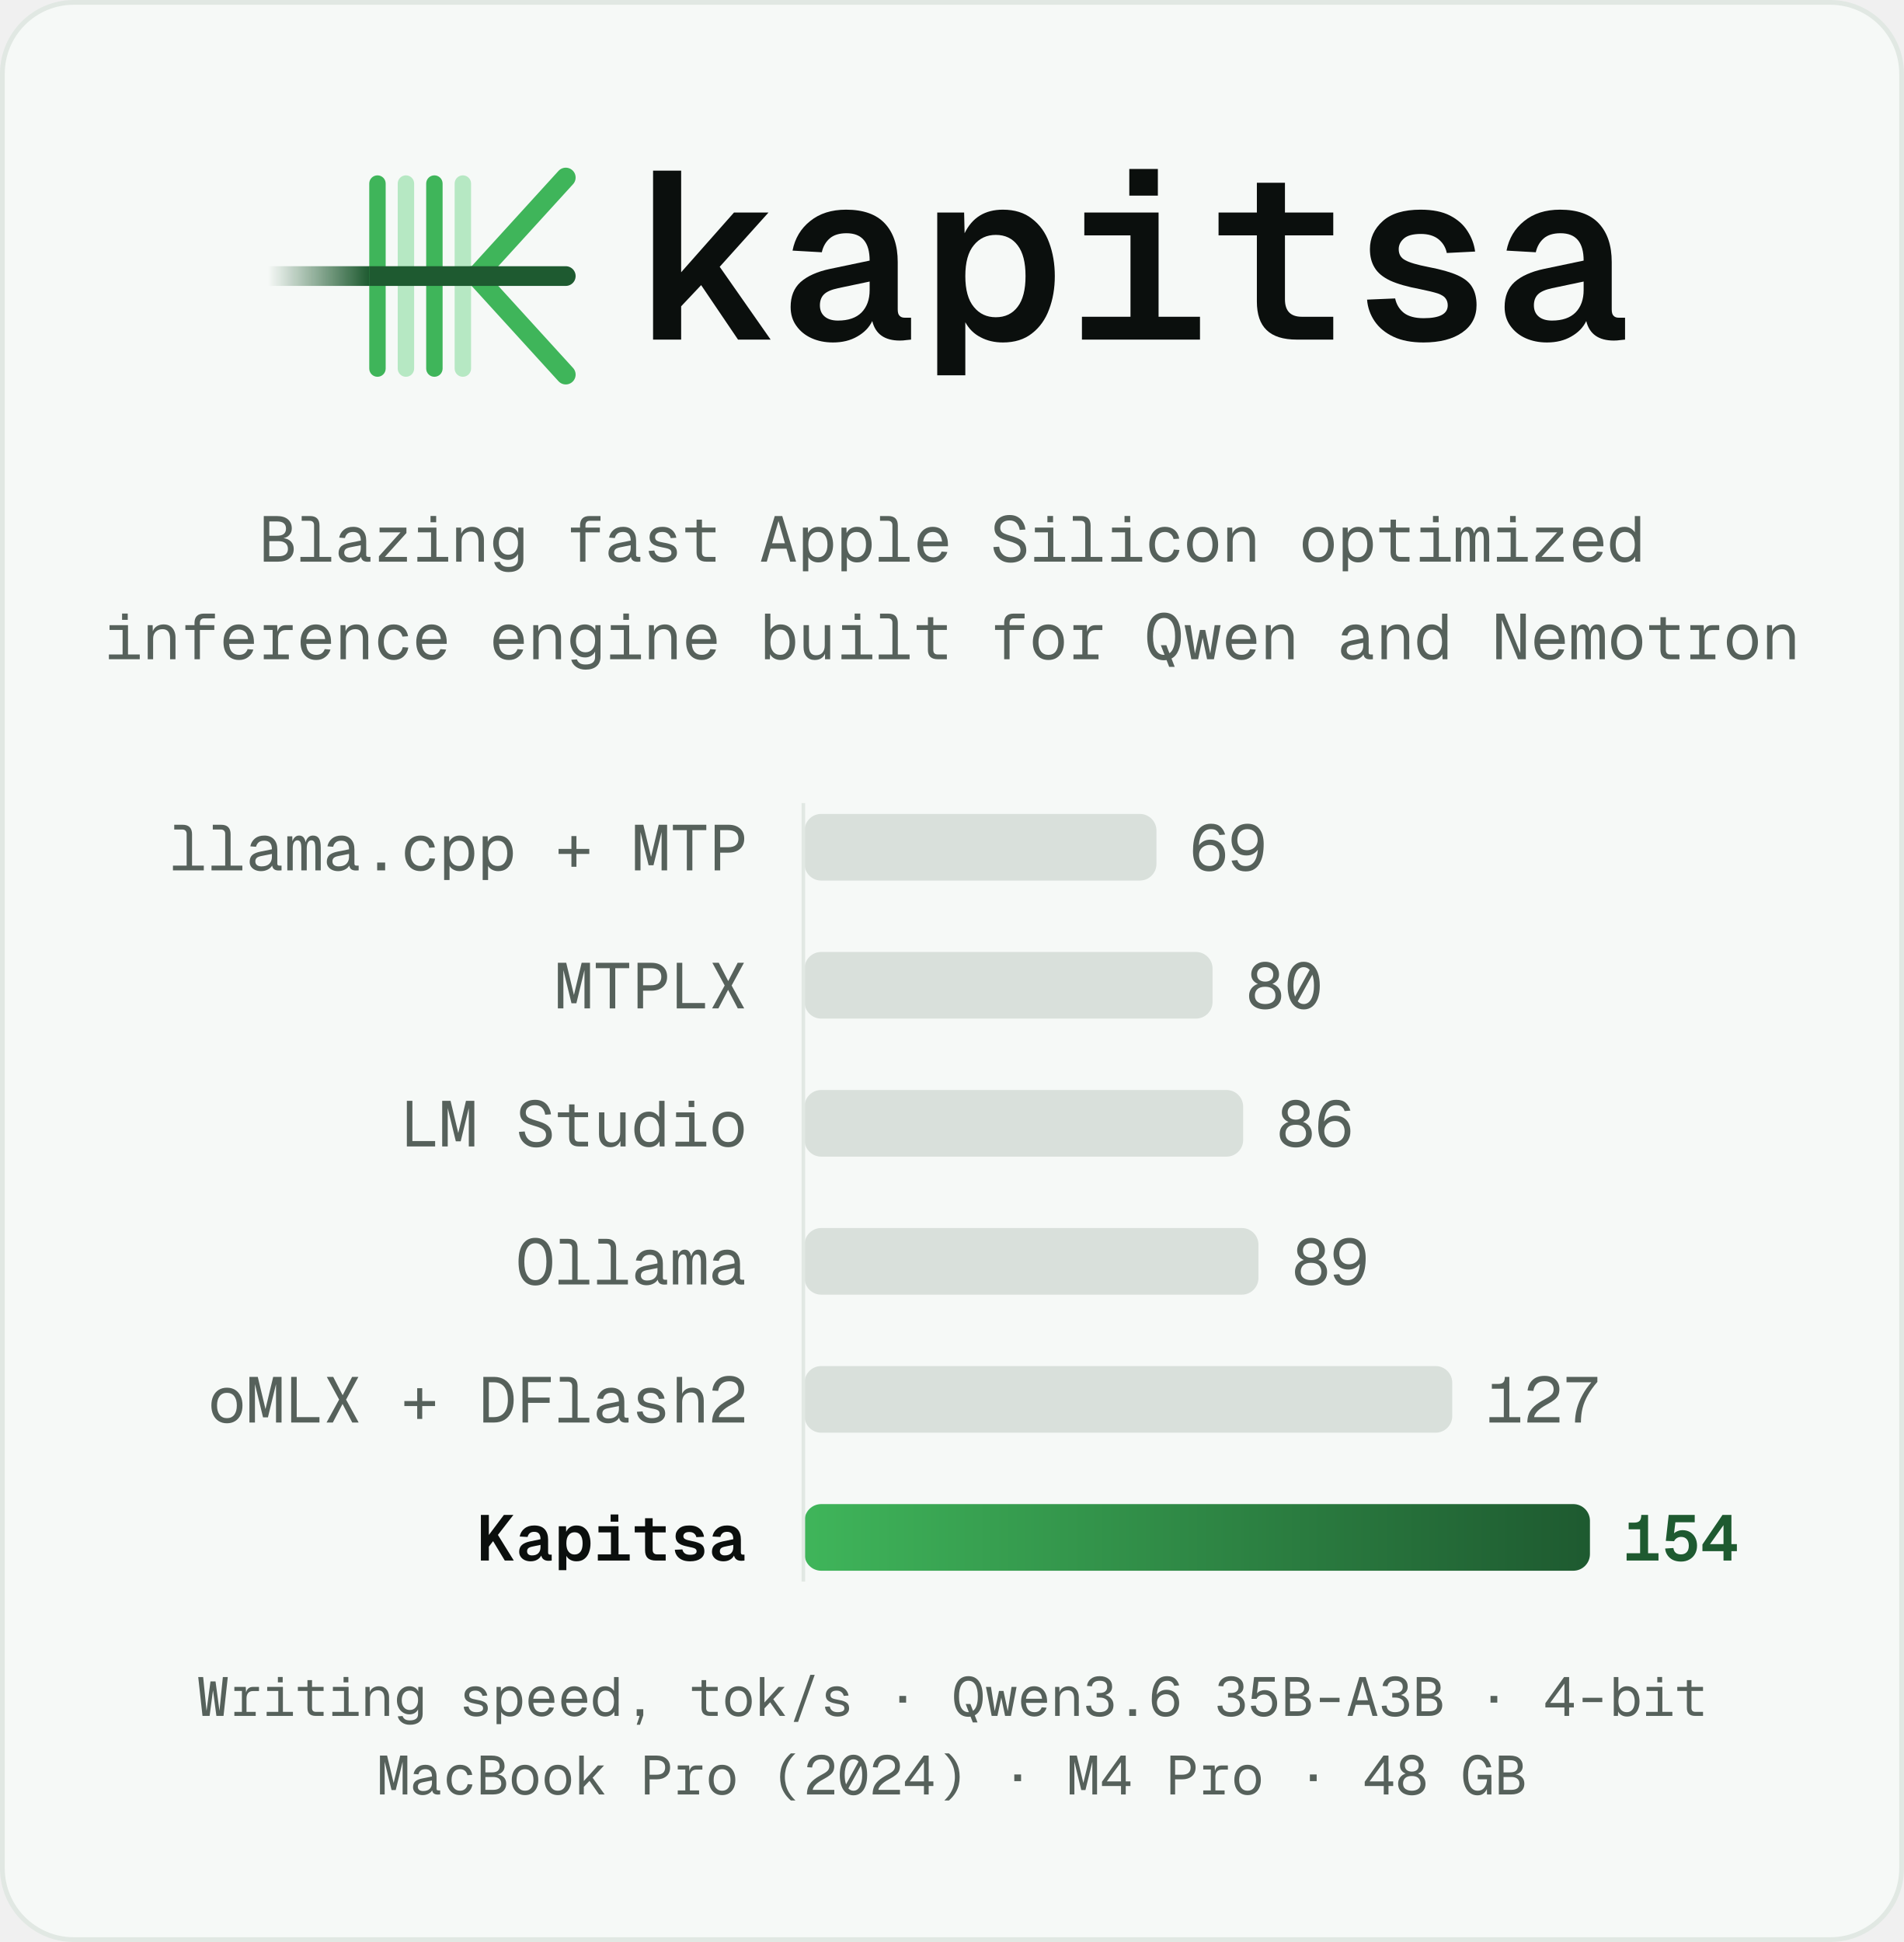
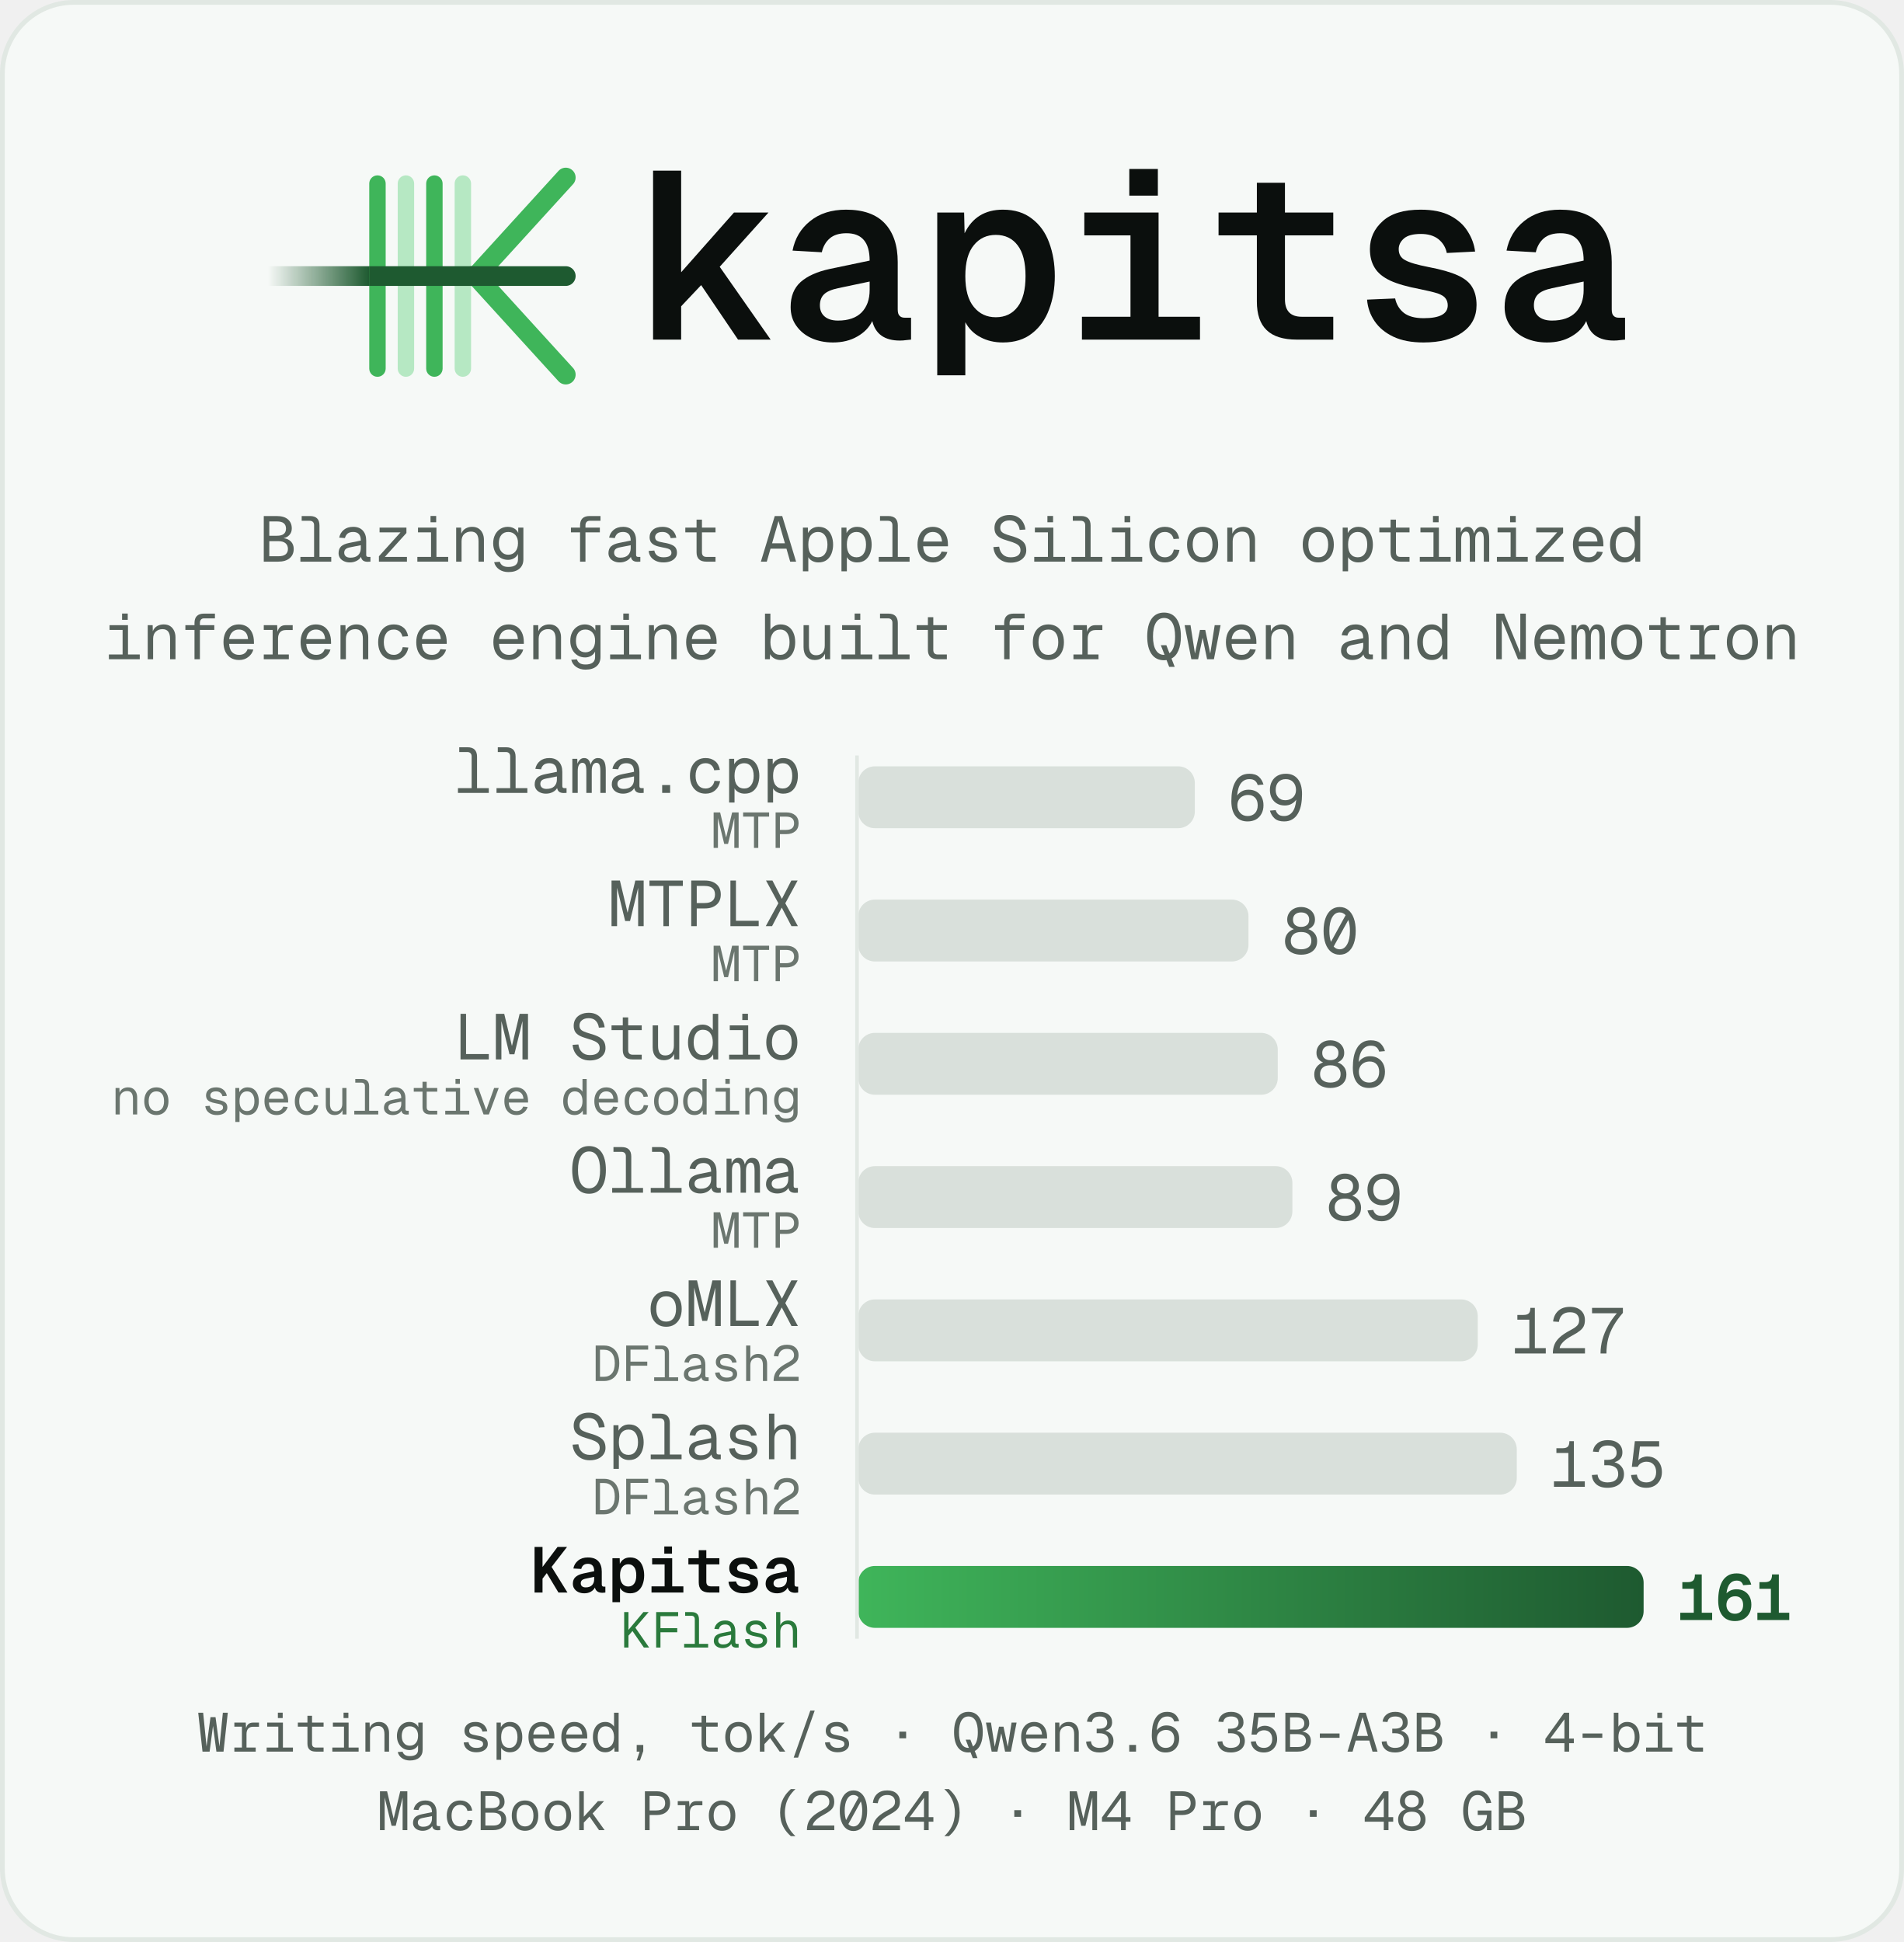
<svg xmlns="http://www.w3.org/2000/svg" width="800" height="816" viewBox="0 0 800 816" role="img" aria-labelledby="t d">
-   <style>.f-bg{fill:#FFFFFF}.s-bg{stroke:#FFFFFF}.c-bg{stop-color:#FFFFFF}.f-card{fill:#F6F9F7}.s-card{stroke:#F6F9F7}.c-card{stop-color:#F6F9F7}.f-edge{fill:#E1E8E3}.s-edge{stroke:#E1E8E3}.c-edge{stop-color:#E1E8E3}.f-hi{fill:#1E5A30}.s-hi{stroke:#1E5A30}.c-hi{stop-color:#1E5A30}.f-main{fill:#3FB55A}.s-main{stroke:#3FB55A}.c-main{stop-color:#3FB55A}.f-dim{fill:#B6E8C3}.s-dim{stroke:#B6E8C3}.c-dim{stop-color:#B6E8C3}.f-text{fill:#0B0F0D}.s-text{stroke:#0B0F0D}.c-text{stop-color:#0B0F0D}.f-muted{fill:#56615B}.s-muted{stroke:#56615B}.c-muted{stop-color:#56615B}.f-bar{fill:#D9E0DB}.s-bar{stroke:#D9E0DB}.c-bar{stop-color:#D9E0DB}.f-rule{fill:#E1E8E3}.s-rule{stroke:#E1E8E3}.c-rule{stop-color:#E1E8E3}@media (prefers-color-scheme:dark){.f-bg{fill:#0B0F0D}.s-bg{stroke:#0B0F0D}.c-bg{stop-color:#0B0F0D}.f-card{fill:#0B0F0D}.s-card{stroke:#0B0F0D}.c-card{stop-color:#0B0F0D}.f-edge{fill:#1F2924}.s-edge{stroke:#1F2924}.c-edge{stop-color:#1F2924}.f-hi{fill:#9DF0B0}.s-hi{stroke:#9DF0B0}.c-hi{stop-color:#9DF0B0}.f-main{fill:#3FB55A}.s-main{stroke:#3FB55A}.c-main{stop-color:#3FB55A}.f-dim{fill:#1E5A30}.s-dim{stroke:#1E5A30}.c-dim{stop-color:#1E5A30}.f-text{fill:#E8EEE9}.s-text{stroke:#E8EEE9}.c-text{stop-color:#E8EEE9}.f-muted{fill:#8A9690}.s-muted{stroke:#8A9690}.c-muted{stop-color:#8A9690}.f-bar{fill:#29332E}.s-bar{stroke:#29332E}.c-bar{stop-color:#29332E}.f-rule{fill:#1F2924}.s-rule{stroke:#1F2924}.c-rule{stop-color:#1F2924}}</style>
+   <style>.f-bg{fill:#FFFFFF}.s-bg{stroke:#FFFFFF}.c-bg{stop-color:#FFFFFF}.f-card{fill:#F6F9F7}.s-card{stroke:#F6F9F7}.c-card{stop-color:#F6F9F7}.f-edge{fill:#E1E8E3}.s-edge{stroke:#E1E8E3}.c-edge{stop-color:#E1E8E3}.f-hi{fill:#1E5A30}.s-hi{stroke:#1E5A30}.c-hi{stop-color:#1E5A30}.f-main{fill:#3FB55A}.s-main{stroke:#3FB55A}.c-main{stop-color:#3FB55A}.f-dim{fill:#B6E8C3}.s-dim{stroke:#B6E8C3}.c-dim{stop-color:#B6E8C3}.f-text{fill:#0B0F0D}.s-text{stroke:#0B0F0D}.c-text{stop-color:#0B0F0D}.f-muted{fill:#56615B}.s-muted{stroke:#56615B}.c-muted{stop-color:#56615B}.f-bar{fill:#D9E0DB}.s-bar{stroke:#D9E0DB}.c-bar{stop-color:#D9E0DB}.f-rule{fill:#E1E8E3}.s-rule{stroke:#E1E8E3}.c-rule{stop-color:#E1E8E3}.f-method{fill:#6B766F}.s-method{stroke:#6B766F}.c-method{stop-color:#6B766F}.f-kmethod{fill:#2A7A3C}.s-kmethod{stroke:#2A7A3C}.c-kmethod{stop-color:#2A7A3C}@media (prefers-color-scheme:dark){.f-bg{fill:#0B0F0D}.s-bg{stroke:#0B0F0D}.c-bg{stop-color:#0B0F0D}.f-card{fill:#0B0F0D}.s-card{stroke:#0B0F0D}.c-card{stop-color:#0B0F0D}.f-edge{fill:#1F2924}.s-edge{stroke:#1F2924}.c-edge{stop-color:#1F2924}.f-hi{fill:#9DF0B0}.s-hi{stroke:#9DF0B0}.c-hi{stop-color:#9DF0B0}.f-main{fill:#3FB55A}.s-main{stroke:#3FB55A}.c-main{stop-color:#3FB55A}.f-dim{fill:#1E5A30}.s-dim{stroke:#1E5A30}.c-dim{stop-color:#1E5A30}.f-text{fill:#E8EEE9}.s-text{stroke:#E8EEE9}.c-text{stop-color:#E8EEE9}.f-muted{fill:#8A9690}.s-muted{stroke:#8A9690}.c-muted{stop-color:#8A9690}.f-bar{fill:#29332E}.s-bar{stroke:#29332E}.c-bar{stop-color:#29332E}.f-rule{fill:#1F2924}.s-rule{stroke:#1F2924}.c-rule{stop-color:#1F2924}.f-method{fill:#76827B}.s-method{stroke:#76827B}.c-method{stop-color:#76827B}.f-kmethod{fill:#3FB55A}.s-kmethod{stroke:#3FB55A}.c-kmethod{stop-color:#3FB55A}}</style>
  <defs>
    <linearGradient id="hnin" x1="0" x2="46.25" y1="0" y2="0" gradientUnits="userSpaceOnUse">
      <stop offset="0" class="c-hi" stop-opacity="0" />
      <stop offset="1" class="c-hi" />
    </linearGradient>
    <linearGradient id="hnk" x1="0" x2="1" y1="0" y2="0">
      <stop offset="0" class="c-main" />
      <stop offset="1" class="c-hi" />
    </linearGradient>
    <path id="gs0" d="m70 0v710h118v-427l222 251h145l-205-228 214-306h-137l-155 229-84-89v-140z" />
    <path id="gs1" d="m226-12q-50 0-90 18-40 18-64 52-24 33-24 79 0 67 42 105 43 38 123 55l167 35q0 115-97 115-46 0-71-22-25-22-33-58l-123 7q15 77 74 124 59 48 151 48 109 0 163-58 54-58 54-162v-199q0-20 8-27 7-8 22-8h26v-92q-6-1-20-2-13-2-27-2-96 0-116 82-19-40-63-65-43-25-102-25zm21 92q65 0 99 34 34 35 34 94v36l-133-28q-42-9-59-26-17-17-17-46 0-30 20-47 20-17 56-17z" />
    <path id="gs2" d="m64-150v684h113l2-87q48 99 161 99 74 0 122-38 49-37 72-100 24-64 24-141 0-77-24-140-23-63-72-101-48-38-122-38-53 0-94 22-41 21-64 63v-223zm246 244q59 0 92 44 33 43 33 129 0 86-33 129-33 44-92 44-57 0-92-43-36-43-36-130 0-87 36-130 35-43 92-43z" />
    <path id="gs3" d="m72 0v96h204v342h-194v96h312v-438h174v-96zm199 605v112h120v-112z" />
    <path id="gs4" d="m375 0q-86 0-127 40-41 39-41 120v278h-161v96h161v125h118v-125h203v-96h-203v-269q0-73 71-73h132v-96z" />
    <path id="gs5" d="m307-12q-75 0-126 24-51 24-79 65-28 41-32 91l118 5q8-38 37-61 29-22 83-22 101 0 101 54 0 17-9 29-8 12-33 21-25 8-74 18-80 15-126 36-46 22-65 54-20 32-20 78 0 70 54 118 53 48 159 48 76 0 124-25 48-25 73-65 26-40 32-86l-119-6q-7 35-35 58-28 22-74 22-49 0-71-19-22-19-22-45 0-32 27-46 26-15 98-29 79-15 123-35 44-20 61-50 18-30 18-75 0-73-60-115-60-42-163-42z" />
    <path id="gr6" d="m90 0v710h200q117 0 176-52 60-52 60-142 0-58-35-98-35-41-94-52 75-10 117-54 42-45 42-114 0-92-64-145-64-53-177-53zm86 403h118q74 0 108 29 34 29 34 82 0 54-34 83-34 29-108 29h-118zm0-319h140q77 0 114 30 36 30 36 84 0 57-38 89-38 32-112 32h-140z" />
    <path id="gr7" d="m60 0v74h213v494q0 32-18 50-18 18-50 18h-125v74h129q148 0 148-148v-488h183v-74z" />
    <path id="gr8" d="m230-12q-50 0-90 18-40 18-63 50-23 33-23 76 0 68 40 106 41 37 128 54l178 36q0 68-30 101-31 33-88 33-55 0-86-24-31-25-43-71l-89 7q15 75 72 122 56 46 146 46 96 0 149-58 53-57 53-158v-220q0-18 8-25 8-7 24-7h34v-74q-16-2-44-2-42 0-68 17-25 17-34 55l-1 5q-21-39-69-63-47-24-104-24zm8 74q81 0 122 41 40 41 40 107v46l-162-32q-54-10-75-30-21-21-21-54 0-37 26-58 25-20 70-20z" />
    <path id="gr9" d="m82 0v84l336 372h-326v74h418v-84l-336-372h344v-74z" />
    <path id="gra" d="m80 0v74h213v382h-203v74h287v-456h183v-74zm205 613v98h88v-98z" />
    <path id="grb" d="m84 0v530h77l2-95q21 54 67 81 47 26 102 26 61 0 102-27 40-27 61-73 21-45 21-101v-341h-84v317q0 74-29 113-29 38-89 38-61 0-104-38-42-39-42-113v-317z" />
    <path id="grc" d="m297-162q-85 0-145 42-60 42-77 112l88 6q12-37 43-58 30-22 91-22 72 0 111 29 38 29 38 87v86q-19-42-61-67-42-25-94-25-67 0-119 33-53 33-82 91-30 58-30 133 0 76 29 133 29 58 81 91 51 33 117 33 56 0 101-26 44-26 62-70v84h80v-494q0-93-62-146-61-52-171-52zm-2 270q68 0 109 48 41 47 42 129 2 82-40 129-42 48-111 48-70 0-109-48-38-47-38-129 0-82 40-129 39-48 107-48z" />
    <path id="grd" d="m212 0v456h-142v74h142v34q0 71 36 108 37 38 112 38h170v-74h-170q-31 0-48-20-16-19-16-52v-34h224v-74h-224v-456z" />
    <path id="gre" d="m310-12q-69 0-119 24-50 24-79 64-28 41-32 91l88 6q8-49 44-77 35-28 98-28 59 0 92 17 32 17 32 53 0 23-11 38-11 15-41 26-30 10-88 20-77 14-120 34-44 21-62 52-18 31-18 74 0 69 52 114 52 46 149 46 66 0 111-24 44-23 70-62 26-38 34-84l-88-6q-9 42-42 69-32 27-86 27-58 0-86-23-28-23-28-57 0-40 30-57 30-17 102-29 82-13 127-34 45-20 63-50 18-30 18-74 0-47-28-80-27-34-74-52-48-18-108-18z" />
    <path id="grf" d="m378 0q-153 0-153 146v310h-175v74h175v124h84v-124h211v-74h-211v-310q0-72 69-72h142v-74z" />
    <path id="gr10" d="m26 0l216 710h116l216-710h-92l-58 202h-248l-58-202zm274 632l-100-346h200z" />
    <path id="gr11" d="m80-150v680h78l1-85q24 47 67 72 42 25 96 25 79 0 130-39 50-39 74-102 24-63 24-136 0-73-24-136-24-63-74-102-51-39-130-39-52 0-94 22-43 22-64 60v-220zm234 218q69 0 108 52 40 52 40 145 0 93-40 145-39 52-108 52-69 0-110-50-40-49-40-147 0-97 40-147 40-50 110-50z" />
    <path id="gr12" d="m306-12q-75 0-130 34-54 34-84 96-29 63-29 147 0 84 29 146 30 62 84 97 53 34 126 34 69 0 122-32 53-33 83-95 30-62 30-151v-25h-386q5-85 45-128 41-43 110-43 52 0 86 24 33 25 46 65l90-7q-21-71-80-116-58-46-142-46zm-155 325h294q-6 77-45 113-39 36-98 36-61 0-100-38-40-37-51-111z" />
    <path id="gr13" d="m311-16q-75 0-133 31-58 31-93 85-35 55-41 127l90 6q11-79 58-122 46-43 121-43 74 0 113 28 40 29 40 81 0 34-16 59-15 24-58 46-42 21-125 44-74 21-119 46-46 26-66 62-21 37-21 90 0 60 29 106 28 45 81 70 53 26 126 26 73 0 125-30 52-29 82-80 31-51 39-116l-90-6q-9 65-47 106-39 42-111 42-66 0-105-32-39-31-39-82 0-33 15-54 14-22 51-38 37-17 104-36 87-24 139-54 51-30 74-71 22-41 22-100 0-56-31-99-31-44-86-68-55-24-128-24z" />
    <path id="gr14" d="m314-12q-74 0-129 34-55 34-85 96-30 63-30 147 0 84 30 146 30 62 85 97 55 34 129 34 89 0 148-48 58-47 74-136l-88-6q-12 53-48 82-35 28-86 28-73 0-114-52-42-53-42-145 0-92 42-145 41-52 114-52 51 0 88 30 38 30 50 90l88-6q-16-88-76-141-61-53-150-53z" />
    <path id="gr15" d="m300-12q-73 0-128 34-54 34-84 96-30 63-30 147 0 85 30 147 30 62 84 96 55 34 128 34 73 0 128-34 54-34 84-96 30-62 30-147 0-84-30-147-30-62-84-96-55-34-128-34zm0 80q73 0 114 52 40 53 40 145 0 92-40 145-41 52-114 52-73 0-114-52-40-53-40-145 0-92 40-145 41-52 114-52z" />
    <path id="gr16" d="m40 0v530h77l2-78q14 42 41 66 26 24 64 24 79 0 99-99l1-6q13 49 42 77 30 28 72 28 64 0 93-44 29-44 29-146v-352h-84v340q0 71-15 100-15 28-47 28-31 0-52-31-20-31-20-99v-338h-84v340q0 68-14 98-15 30-48 30-31 0-52-31-20-31-20-99v-338z" />
    <path id="gr17" d="m267-12q-70 0-121 34-51 34-78 96-28 62-28 147 0 85 28 147 27 62 78 96 51 34 121 34 56 0 98-26 42-27 61-60v254h84v-710h-76l-3 79q-23-43-66-67-43-24-98-24zm5 80q72 0 113 53 41 53 41 144 0 92-41 145-41 52-115 52-65 0-104-52-38-53-38-145 0-91 38-144 39-53 106-53z" />
    <path id="gr18" d="m90 0v74h138v382h-138v74h208l6-103q25 103 127 103h109v-76h-108q-58 0-89-34-31-35-31-100v-246h168v-74z" />
    <path id="gr19" d="m333-12q-55 0-98 24-43 24-66 67l-3-79h-76v710h84v-254q19 33 61 60 42 26 98 26 70 0 121-34 51-34 78-96 28-62 28-147 0-85-28-147-27-62-78-96-51-34-121-34zm-5 80q67 0 106 53 38 53 38 144 0 92-38 145-39 52-104 52-73 0-114-52-42-53-42-145 0-91 41-144 41-53 113-53z" />
    <path id="gr1a" d="m263-12q-79 0-126 54-47 53-47 147v341h84v-318q0-77 28-114 27-36 84-36 62 0 98 40 36 41 36 112v316h84v-530h-80v86q-44-98-161-98z" />
    <path id="gr1b" d="m300-16q-126 0-194 96-68 96-68 274 0 179 68 276 68 96 194 96 126 0 194-96 68-97 68-276 0-131-38-218-37-88-108-125l50-130h-86l-41 106q-19-3-39-3zm0 84q4 0 8 0l-58 150h86l48-125q88 63 88 261 0 140-44 214-45 74-128 74-82 0-127-74-45-74-45-214 0-139 45-212 45-74 127-74z" />
    <path id="gr1c" d="m125 0l-105 530h92l69-442 78 368h82l78-368 69 442h92l-104-530h-106l-70 334-70-334z" />
    <path id="gr1d" d="m70 0v710h122l252-613v613h86v-710h-122l-252 613v-613z" />
    <path id="gr1e" d="m238 0v122h124v-122z" />
-     <path id="gr1f" d="m61 256v78h200v200h78v-200h200v-78h-200v-200h-78v200z" />
-     <path id="gr20" d="m262 80l-126 517v-597h-86v710h130l120-501 120 501h130v-710h-86v597l-126-517z" />
-     <path id="gr21" d="m257 0v626h-217v84h520v-84h-217v-626z" />
-     <path id="gr22" d="m90 0v710h216q111 0 178-58 66-57 66-159 0-102-66-159-67-58-178-58h-130v-276zm86 360h120q84 0 124 34 40 35 40 99 0 65-40 99-40 34-124 34h-120z" />
-     <path id="gr23" d="m302-16q-120 0-186 82-66 82-66 234 0 88 14 165 15 77 48 135 32 59 86 92 53 34 132 34 95 0 147-46 52-47 73-122l-90-8q-12 42-42 67-29 25-88 25-80 0-129-62-49-62-60-186l-1-7q26 39 72 65 45 26 106 26 70 0 122-30 52-30 81-84 29-55 29-128 0-78-32-134-31-57-86-88-56-30-130-30zm2 84q70 0 113 44 43 45 43 124 0 74-40 117-41 43-108 43-48 0-86-20-38-19-60-55-22-36-22-85 0-73 44-120 43-48 116-48z" />
-     <path id="gr24" d="m298 726q120 0 186-82 66-82 66-234 0-88-14-165-15-77-48-135-32-59-86-92-53-34-132-34-94 0-146 46-53 47-74 122l90 8q12-42 42-67 30-25 88-25 80 0 129 62 49 62 60 186l1 7q-26-39-72-65-45-26-106-26-70 0-122 30-52 30-81 84-29 55-29 128 0 78 32 134 31 57 87 88 56 30 129 30zm-2-84q-70 0-113-44-43-44-43-124 0-73 40-116 41-44 108-44 48 0 86 20 38 19 60 55 22 36 22 85 0 74-43 121-43 47-117 47z" />
-     <path id="gr25" d="m100 0v710h86v-626h354v-84z" />
-     <path id="gr26" d="m50 0l196 357-192 353h100l147-285 147 285h98l-192-354 196-356h-100l-151 289-151-289z" />
-     <path id="gr27" d="m300-16q-70 0-127 24-57 24-90 71-33 47-33 116 0 69 37 117 37 48 100 70-47 19-75 56-28 36-28 93 0 56 28 100 28 44 76 69 49 26 112 26 63 0 112-26 49-25 76-69 28-44 28-100 0-57-28-93-28-37-75-56 63-22 100-70 37-48 37-117 0-69-33-116-33-47-89-71-57-24-128-24zm0 433q57 0 92 29 34 28 34 85 0 51-34 81-33 30-92 30-58 0-92-30-34-30-34-81 0-57 34-85 35-29 92-29zm0-349q70 0 115 32 45 33 45 100 0 62-40 100-40 37-120 37-79 0-120-37-40-38-40-100 0-67 45-100 45-32 115-32z" />
-     <path id="gr28" d="m300-16q-77 0-134 45-56 45-86 128-30 83-30 197 0 115 30 198 30 83 86 128 57 46 134 46 78 0 134-46 56-45 86-128 30-83 30-198 0-114-30-197-30-83-86-128-56-45-134-45zm-160 370q0-100 25-170l228 415q-39 43-93 43-74 0-117-78-43-77-43-210zm160-286q74 0 117 78 43 77 43 208 0 101-25 171l-228-414q39-43 93-43z" />
+     <path id="gr1f" d="m262 80l-126 517v-597h-86v710h130l120-501 120 501h130v-710h-86v597l-126-517z" />
+     <path id="gr20" d="m257 0v626h-217v84h520v-84h-217v-626z" />
+     <path id="gr21" d="m90 0v710h216q111 0 178-58 66-57 66-159 0-102-66-159-67-58-178-58h-130v-276zm86 360h120q84 0 124 34 40 35 40 99 0 65-40 99-40 34-124 34h-120z" />
+     <path id="gr22" d="m302-16q-120 0-186 82-66 82-66 234 0 88 14 165 15 77 48 135 32 59 86 92 53 34 132 34 95 0 147-46 52-47 73-122l-90-8q-12 42-42 67-29 25-88 25-80 0-129-62-49-62-60-186l-1-7q26 39 72 65 45 26 106 26 70 0 122-30 52-30 81-84 29-55 29-128 0-78-32-134-31-57-86-88-56-30-130-30zm2 84q70 0 113 44 43 45 43 124 0 74-40 117-41 43-108 43-48 0-86-20-38-19-60-55-22-36-22-85 0-73 44-120 43-48 116-48z" />
+     <path id="gr23" d="m298 726q120 0 186-82 66-82 66-234 0-88-14-165-15-77-48-135-32-59-86-92-53-34-132-34-94 0-146 46-53 47-74 122l90 8q12-42 42-67 30-25 88-25 80 0 129 62 49 62 60 186l1 7q-26-39-72-65-45-26-106-26-70 0-122 30-52 30-81 84-29 55-29 128 0 78 32 134 31 57 87 88 56 30 129 30zm-2-84q-70 0-113-44-43-44-43-124 0-73 40-116 41-44 108-44 48 0 86 20 38 19 60 55 22 36 22 85 0 74-43 121-43 47-117 47z" />
+     <path id="gr24" d="m100 0v710h86v-626h354v-84z" />
+     <path id="gr25" d="m50 0l196 357-192 353h100l147-285 147 285h98l-192-354 196-356h-100l-151 289-151-289z" />
+     <path id="gr26" d="m300-16q-70 0-127 24-57 24-90 71-33 47-33 116 0 69 37 117 37 48 100 70-47 19-75 56-28 36-28 93 0 56 28 100 28 44 76 69 49 26 112 26 63 0 112-26 49-25 76-69 28-44 28-100 0-57-28-93-28-37-75-56 63-22 100-70 37-48 37-117 0-69-33-116-33-47-89-71-57-24-128-24zm0 433q57 0 92 29 34 28 34 85 0 51-34 81-33 30-92 30-58 0-92-30-34-30-34-81 0-57 34-85 35-29 92-29zm0-349q70 0 115 32 45 33 45 100 0 62-40 100-40 37-120 37-79 0-120-37-40-38-40-100 0-67 45-100 45-32 115-32z" />
+     <path id="gr27" d="m300-16q-77 0-134 45-56 45-86 128-30 83-30 197 0 115 30 198 30 83 86 128 57 46 134 46 78 0 134-46 56-45 86-128 30-83 30-198 0-114-30-197-30-83-86-128-56-45-134-45zm-160 370q0-100 25-170l228 415q-39 43-93 43-74 0-117-78-43-77-43-210zm160-286q74 0 117 78 43 77 43 208 0 101-25 171l-228-414q39-43 93-43z" />
+     <path id="gr28" d="m247 0l-197 530h92l158-444 158 444h92l-197-530z" />
    <path id="gr29" d="m300-16q-126 0-194 96-68 96-68 274 0 179 68 276 68 96 194 96 126 0 194-96 68-97 68-276 0-178-68-274-68-96-194-96zm0 84q83 0 128 74 44 73 44 212 0 140-44 214-45 74-128 74-82 0-127-74-45-74-45-214 0-139 45-212 45-74 127-74z" />
    <path id="gr2a" d="m90 0v710h168q92 0 160-42 69-41 106-120 38-80 38-194 0-114-38-193-37-79-106-120-68-41-160-41zm86 84h77q104 0 161 68 58 67 58 202 0 135-58 204-57 68-161 68h-77z" />
    <path id="gr2b" d="m100 0v710h440v-82h-354v-240h336v-82h-336v-306z" />
    <path id="gr2c" d="m100 0v710h84v-263q21 49 63 72 42 23 96 23 86 0 131-56 46-56 46-145v-341h-84v317q0 151-111 151-64 0-103-39-38-39-38-113v-316z" />
    <path id="gr2d" d="m50 0q0 75 24 136 23 60 82 115 60 55 166 111 49 26 79 48 30 22 44 47 14 25 14 61 0 55-35 90-36 34-107 34-75 0-119-39-43-39-54-111l-90 6q12 104 80 166 68 62 183 62 110 0 171-57 61-57 61-149 0-54-18-94-18-39-61-73-42-34-116-73-96-51-146-103-49-52-52-93h394v-84z" />
    <path id="gr2e" d="m60 0v84h224v442h-186v74h96q57 0 82 25 24 25 24 85h70v-626h170v-84z" />
    <path id="gr2f" d="m192 0q0 110 30 220 31 109 88 212 57 103 136 194h-386v84h480v-78q-89-102-146-202-57-99-84-204-26-106-26-226z" />
-     <path id="gs30" d="m52 0v710h124v-312l234 312h148l-241-311 247-399h-140l-182 302-66-86v-216z" />
-     <path id="gs31" d="m52 0v114h210v372h-178v104h84q60 0 86 27 26 27 26 93h106v-596h162v-114z" />
-     <path id="gs32" d="m299-16q-73 0-127 26-53 27-84 73-31 46-36 104l128 8q13-99 119-99 56 0 89 35 32 35 32 100 0 65-32 101-32 36-88 36-36 0-66-18-30-19-43-49l-129 5 45 404h405v-114h-301l-21-172q26 24 60 36 33 13 70 13 70 0 121-31 51-32 79-86 28-55 28-125 0-73-32-129-31-55-87-86-56-32-130-32z" />
-     <path id="gs33" d="m360 0v146h-328v104l312 460h139v-454h85v-110h-85v-146zm-210 256h210v295z" />
-     <path id="gr34" d="m108 0l-78 710h90l62-617 72 537h92l72-537 62 617h90l-78-710h-130l-62 469-62-469z" />
-     <path id="gr35" d="m240-162l54 162h-54v122h120v-112l-60-172z" />
-     <path id="gr36" d="m90 0v710h84v-465l258 285h112l-209-225 219-305h-102l-174 248-104-110v-138z" />
-     <path id="gr37" d="m108-110l304 860h80l-304-860z" />
-     <path id="gr38" d="m238 243v122h124v-122z" />
-     <path id="gr39" d="m294-16q-115 0-177 56-62 55-67 143l89 6q6-65 49-93 42-28 106-28 43 0 81 12 38 13 61 42 24 28 24 76 0 71-46 104-46 33-115 33h-56v84h56q37 0 68 11 31 11 49 36 19 24 19 64 0 55-35 84-35 28-101 28-67 0-101-27-35-27-42-74l-90 6q10 80 70 129 60 50 163 50 104 0 165-52 61-51 61-140 0-114-123-152 69-19 108-68 40-48 40-116 0-68-33-116-33-48-91-73-58-25-132-25z" />
-     <path id="gr3a" d="m298-16q-69 0-120 25-52 25-82 70-31 45-36 104l90 6q8-60 48-91 39-30 100-30 69 0 110 42 42 43 42 118 0 75-40 118-39 44-110 44-42 0-80-20-39-21-56-59h-92l47 399h378v-84h-299l-26-214q26 30 64 45 38 15 76 15 68 0 120-32 51-31 80-86 28-55 28-126 0-71-31-126-31-56-85-87-55-31-126-31z" />
+     <path id="gr30" d="m294-16q-115 0-177 56-62 55-67 143l89 6q6-65 49-93 42-28 106-28 43 0 81 12 38 13 61 42 24 28 24 76 0 71-46 104-46 33-115 33h-56v84h56q37 0 68 11 31 11 49 36 19 24 19 64 0 55-35 84-35 28-101 28-67 0-101-27-35-27-42-74l-90 6q10 80 70 129 60 50 163 50 104 0 165-52 61-51 61-140 0-114-123-152 69-19 108-68 40-48 40-116 0-68-33-116-33-48-91-73-58-25-132-25z" />
+     <path id="gr31" d="m298-16q-69 0-120 25-52 25-82 70-31 45-36 104l90 6q8-60 48-91 39-30 100-30 69 0 110 42 42 43 42 118 0 75-40 118-39 44-110 44-42 0-80-20-39-21-56-59h-92l47 399h378v-84h-299l-26-214q26 30 64 45 38 15 76 15 68 0 120-32 51-31 80-86 28-55 28-126 0-71-31-126-31-56-85-87-55-31-126-31z" />
+     <path id="gs32" d="m52 0v710h124v-312l234 312h148l-241-311 247-399h-140l-182 302-66-86v-216z" />
+     <path id="gr33" d="m60 0v710h86v-356l298 356h106l-267-312 277-398h-106l-228 331-80-93v-238z" />
+     <path id="gs34" d="m52 0v114h210v372h-178v104h84q60 0 86 27 26 27 26 93h106v-596h162v-114z" />
+     <path id="gs35" d="m302-16q-126 0-193 84-67 83-67 236 0 89 16 166 15 76 49 134 34 57 89 90 54 32 132 32 68 0 114-22 46-23 74-62 27-40 40-90l-126-10q-9 32-32 52-23 20-70 20-63 0-104-48-41-47-53-151 26 28 65 46 39 18 91 18 70 0 122-30 52-30 81-84 28-54 28-126 0-78-32-135-32-58-90-89-57-31-134-31zm-1 114q60 0 95 36 34 35 34 102 0 62-32 98-32 36-91 36-61 0-99-36-38-37-38-99 0-58 35-97 35-40 96-40z" />
+     <path id="gr36" d="m108 0l-78 710h90l62-617 72 537h92l72-537 62 617h90l-78-710h-130l-62 469-62-469z" />
+     <path id="gr37" d="m240-162l54 162h-54v122h120v-112l-60-172z" />
+     <path id="gr38" d="m90 0v710h84v-465l258 285h112l-209-225 219-305h-102l-174 248-104-110v-138z" />
+     <path id="gr39" d="m108-110l304 860h80l-304-860z" />
+     <path id="gr3a" d="m238 243v122h124v-122z" />
    <path id="gr3b" d="m120 252v79h360v-79z" />
    <path id="gr3c" d="m388 0v154h-348v78l342 478h92v-472h86v-84h-86v-154zm-260 238h260v352z" />
    <path id="gr3d" d="m356-110q-78 69-120 140-43 72-60 144-16 73-16 146 0 73 16 146 17 72 60 144 42 71 120 140h84q-75-71-117-143-42-72-59-143-17-72-17-144 0-72 17-144 17-71 59-142 42-72 117-144z" />
    <path id="gr3e" d="m244-110h-84q75 72 117 144 42 71 59 142 17 72 17 144 0 72-17 144-17 71-59 143-42 72-117 143h84q78-69 120-140 43-72 60-144 16-73 16-146 0-73-16-146-17-72-60-144-42-71-120-140z" />
    <path id="gr3f" d="m298-16q-75 0-134 42-58 41-92 124-34 82-34 204 0 115 32 198 31 83 90 128 59 46 142 46 65 0 116-29 50-29 84-81 34-51 49-118l-90-6q-17 66-57 108-39 42-102 42-83 0-128-75-46-75-46-213 0-137 46-212 47-74 132-74 76 0 120 58 45 59 48 151h-170v82h250v-359h-80l-2 98q-25-52-66-83-42-31-108-31z" />
  </defs>
  <rect x="1" y="1" width="798" height="814" rx="30" class="f-card s-edge" stroke-width="2" />
  <g transform="translate(112.6 70) scale(0.92)" fill="none">
    <path d="M0 50H46.75" stroke="url(#hnin)" stroke-width="9" />
    <rect x="46.25" y="4" width="7.5" height="92" rx="3.75" class="f-main" />
    <rect x="59.25" y="4" width="7.5" height="92" rx="3.75" class="f-dim" />
    <rect x="72.25" y="4" width="7.5" height="92" rx="3.75" class="f-main" />
    <rect x="85.25" y="4" width="7.5" height="92" rx="3.75" class="f-dim" />
    <path d="M46.25 50H95" class="s-hi" stroke-width="9" />
    <path d="M95 50L136 5M95 50L136 95" class="s-main" stroke-width="9" stroke-linecap="round" />
    <path d="M93 50H136" class="s-hi" stroke-width="9" stroke-linecap="round" />
  </g>
  <g transform="translate(267.4 142.7) scale(0.1 -0.1)" class="f-text">
    <use href="#gs0" />
    <use href="#gs1" x="600" />
    <use href="#gs2" x="1200" />
    <use href="#gs3" x="1800" />
    <use href="#gs4" x="2400" />
    <use href="#gs5" x="3000" />
    <use href="#gs1" x="3600" />
  </g>
  <g transform="translate(108.4 236) scale(0.027 -0.027)" class="f-muted">
    <use href="#gr6" />
    <use href="#gr7" x="600" />
    <use href="#gr8" x="1200" />
    <use href="#gr9" x="1800" />
    <use href="#gra" x="2400" />
    <use href="#grb" x="3000" />
    <use href="#grc" x="3600" />
    <use href="#grd" x="4800" />
    <use href="#gr8" x="5400" />
    <use href="#gre" x="6000" />
    <use href="#grf" x="6600" />
    <use href="#gr10" x="7800" />
    <use href="#gr11" x="8400" />
    <use href="#gr11" x="9000" />
    <use href="#gr7" x="9600" />
    <use href="#gr12" x="10200" />
    <use href="#gr13" x="11400" />
    <use href="#gra" x="12000" />
    <use href="#gr7" x="12600" />
    <use href="#gra" x="13200" />
    <use href="#gr14" x="13800" />
    <use href="#gr15" x="14400" />
    <use href="#grb" x="15000" />
    <use href="#gr15" x="16200" />
    <use href="#gr11" x="16800" />
    <use href="#grf" x="17400" />
    <use href="#gra" x="18000" />
    <use href="#gr16" x="18600" />
    <use href="#gra" x="19200" />
    <use href="#gr9" x="19800" />
    <use href="#gr12" x="20400" />
    <use href="#gr17" x="21000" />
  </g>
  <g transform="translate(43.6 277) scale(0.027 -0.027)" class="f-muted">
    <use href="#gra" />
    <use href="#grb" x="600" />
    <use href="#grd" x="1200" />
    <use href="#gr12" x="1800" />
    <use href="#gr18" x="2400" />
    <use href="#gr12" x="3000" />
    <use href="#grb" x="3600" />
    <use href="#gr14" x="4200" />
    <use href="#gr12" x="4800" />
    <use href="#gr12" x="6000" />
    <use href="#grb" x="6600" />
    <use href="#grc" x="7200" />
    <use href="#gra" x="7800" />
    <use href="#grb" x="8400" />
    <use href="#gr12" x="9000" />
    <use href="#gr19" x="10200" />
    <use href="#gr1a" x="10800" />
    <use href="#gra" x="11400" />
    <use href="#gr7" x="12000" />
    <use href="#grf" x="12600" />
    <use href="#grd" x="13800" />
    <use href="#gr15" x="14400" />
    <use href="#gr18" x="15000" />
    <use href="#gr1b" x="16200" />
    <use href="#gr1c" x="16800" />
    <use href="#gr12" x="17400" />
    <use href="#grb" x="18000" />
    <use href="#gr8" x="19200" />
    <use href="#grb" x="19800" />
    <use href="#gr17" x="20400" />
    <use href="#gr1d" x="21600" />
    <use href="#gr12" x="22200" />
    <use href="#gr16" x="22800" />
    <use href="#gr15" x="23400" />
    <use href="#grf" x="24000" />
    <use href="#gr18" x="24600" />
    <use href="#gr15" x="25200" />
    <use href="#grb" x="25800" />
  </g>
-   <rect x="338.05" y="342" width="147.86" height="28" rx="7" class="f-bar" />
-   <g transform="translate(71.05 365.72) scale(0.027 -0.027)" class="f-muted">
+   <rect x="360.6" y="322" width="141.43" height="26" rx="7" class="f-bar" />
+   <g transform="translate(190.8 333.16) scale(0.027 -0.027)" class="f-muted">
    <use href="#gr7" />
    <use href="#gr7" x="600" />
    <use href="#gr8" x="1200" />
    <use href="#gr16" x="1800" />
    <use href="#gr8" x="2400" />
    <use href="#gr1e" x="3000" />
    <use href="#gr14" x="3600" />
    <use href="#gr11" x="4200" />
    <use href="#gr11" x="4800" />
-     <use href="#gr1f" x="6000" />
-     <use href="#gr20" x="7200" />
-     <use href="#gr21" x="7800" />
-     <use href="#gr22" x="8400" />
-   </g>
-   <g transform="translate(499.91 365.72) scale(0.027 -0.027)" class="f-muted">
-     <use href="#gr23" />
-     <use href="#gr24" x="600" />
-   </g>
-   <rect x="338.05" y="400" width="171.43" height="28" rx="7" class="f-bar" />
-   <g transform="translate(233.05 423.72) scale(0.027 -0.027)" class="f-muted">
-     <use href="#gr20" />
-     <use href="#gr21" x="600" />
-     <use href="#gr22" x="1200" />
-     <use href="#gr25" x="1800" />
-     <use href="#gr26" x="2400" />
-   </g>
-   <g transform="translate(523.48 423.72) scale(0.027 -0.027)" class="f-muted">
-     <use href="#gr27" />
-     <use href="#gr28" x="600" />
-   </g>
-   <rect x="338.05" y="458" width="184.29" height="28" rx="7" class="f-bar" />
-   <g transform="translate(168.25 481.72) scale(0.027 -0.027)" class="f-muted">
-     <use href="#gr25" />
+   </g>
+   <g transform="translate(298.8 356.28) scale(0.021 -0.021)" class="f-method">
+     <use href="#gr1f" />
    <use href="#gr20" x="600" />
+     <use href="#gr21" x="1200" />
+   </g>
+   <g transform="translate(516.03 344.72) scale(0.027 -0.027)" class="f-muted">
+     <use href="#gr22" />
+     <use href="#gr23" x="600" />
+   </g>
+   <rect x="360.6" y="378" width="163.98" height="26" rx="7" class="f-bar" />
+   <g transform="translate(255.6 389.16) scale(0.027 -0.027)" class="f-muted">
+     <use href="#gr1f" />
+     <use href="#gr20" x="600" />
+     <use href="#gr21" x="1200" />
+     <use href="#gr24" x="1800" />
+     <use href="#gr25" x="2400" />
+   </g>
+   <g transform="translate(298.8 412.28) scale(0.021 -0.021)" class="f-method">
+     <use href="#gr1f" />
+     <use href="#gr20" x="600" />
+     <use href="#gr21" x="1200" />
+   </g>
+   <g transform="translate(538.58 400.72) scale(0.027 -0.027)" class="f-muted">
+     <use href="#gr26" />
+     <use href="#gr27" x="600" />
+   </g>
+   <rect x="360.6" y="434" width="176.27" height="26" rx="7" class="f-bar" />
+   <g transform="translate(190.8 445.16) scale(0.027 -0.027)" class="f-muted">
+     <use href="#gr24" />
+     <use href="#gr1f" x="600" />
    <use href="#gr13" x="1800" />
    <use href="#grf" x="2400" />
    <use href="#gr1a" x="3000" />
    <use href="#gr17" x="3600" />
    <use href="#gra" x="4200" />
    <use href="#gr15" x="4800" />
  </g>
-   <g transform="translate(536.34 481.72) scale(0.027 -0.027)" class="f-muted">
-     <use href="#gr27" />
-     <use href="#gr23" x="600" />
-   </g>
-   <rect x="338.05" y="516" width="190.71" height="28" rx="7" class="f-bar" />
-   <g transform="translate(216.85 539.72) scale(0.027 -0.027)" class="f-muted">
+   <g transform="translate(46.8 468.28) scale(0.021 -0.021)" class="f-method">
+     <use href="#grb" />
+     <use href="#gr15" x="600" />
+     <use href="#gre" x="1800" />
+     <use href="#gr11" x="2400" />
+     <use href="#gr12" x="3000" />
+     <use href="#gr14" x="3600" />
+     <use href="#gr1a" x="4200" />
+     <use href="#gr7" x="4800" />
+     <use href="#gr8" x="5400" />
+     <use href="#grf" x="6000" />
+     <use href="#gra" x="6600" />
+     <use href="#gr28" x="7200" />
+     <use href="#gr12" x="7800" />
+     <use href="#gr17" x="9000" />
+     <use href="#gr12" x="9600" />
+     <use href="#gr14" x="10200" />
+     <use href="#gr15" x="10800" />
+     <use href="#gr17" x="11400" />
+     <use href="#gra" x="12000" />
+     <use href="#grb" x="12600" />
+     <use href="#grc" x="13200" />
+   </g>
+   <g transform="translate(550.87 456.72) scale(0.027 -0.027)" class="f-muted">
+     <use href="#gr26" />
+     <use href="#gr22" x="600" />
+   </g>
+   <rect x="360.6" y="490" width="182.42" height="26" rx="7" class="f-bar" />
+   <g transform="translate(239.4 501.16) scale(0.027 -0.027)" class="f-muted">
    <use href="#gr29" />
    <use href="#gr7" x="600" />
    <use href="#gr7" x="1200" />
    <use href="#gr8" x="1800" />
    <use href="#gr16" x="2400" />
    <use href="#gr8" x="3000" />
  </g>
-   <g transform="translate(542.76 539.72) scale(0.027 -0.027)" class="f-muted">
-     <use href="#gr27" />
-     <use href="#gr24" x="600" />
-   </g>
-   <rect x="338.05" y="574" width="272.14" height="28" rx="7" class="f-bar" />
-   <g transform="translate(87.25 597.72) scale(0.027 -0.027)" class="f-muted">
+   <g transform="translate(298.8 524.28) scale(0.021 -0.021)" class="f-method">
+     <use href="#gr1f" />
+     <use href="#gr20" x="600" />
+     <use href="#gr21" x="1200" />
+   </g>
+   <g transform="translate(557.02 512.72) scale(0.027 -0.027)" class="f-muted">
+     <use href="#gr26" />
+     <use href="#gr23" x="600" />
+   </g>
+   <rect x="360.6" y="546" width="260.31" height="26" rx="7" class="f-bar" />
+   <g transform="translate(271.8 557.16) scale(0.027 -0.027)" class="f-muted">
    <use href="#gr15" />
-     <use href="#gr20" x="600" />
-     <use href="#gr25" x="1200" />
-     <use href="#gr26" x="1800" />
-     <use href="#gr1f" x="3000" />
-     <use href="#gr2a" x="4200" />
-     <use href="#gr2b" x="4800" />
-     <use href="#gr7" x="5400" />
-     <use href="#gr8" x="6000" />
-     <use href="#gre" x="6600" />
-     <use href="#gr2c" x="7200" />
-     <use href="#gr2d" x="7800" />
-   </g>
-   <g transform="translate(624.19 597.72) scale(0.027 -0.027)" class="f-muted">
+     <use href="#gr1f" x="600" />
+     <use href="#gr24" x="1200" />
+     <use href="#gr25" x="1800" />
+   </g>
+   <g transform="translate(248.4 580.28) scale(0.021 -0.021)" class="f-method">
+     <use href="#gr2a" />
+     <use href="#gr2b" x="600" />
+     <use href="#gr7" x="1200" />
+     <use href="#gr8" x="1800" />
+     <use href="#gre" x="2400" />
+     <use href="#gr2c" x="3000" />
+     <use href="#gr2d" x="3600" />
+   </g>
+   <g transform="translate(634.91 568.72) scale(0.027 -0.027)" class="f-muted">
    <use href="#gr2e" />
    <use href="#gr2d" x="600" />
    <use href="#gr2f" x="1200" />
  </g>
-   <rect x="338.05" y="632" width="330" height="28" rx="7" fill="url(#hnk)" />
-   <g transform="translate(200.65 655.72) scale(0.027 -0.027)" class="f-text">
-     <use href="#gs30" />
+   <rect x="360.6" y="602" width="276.71" height="26" rx="7" class="f-bar" />
+   <g transform="translate(239.4 613.16) scale(0.027 -0.027)" class="f-muted">
+     <use href="#gr13" />
+     <use href="#gr11" x="600" />
+     <use href="#gr7" x="1200" />
+     <use href="#gr8" x="1800" />
+     <use href="#gre" x="2400" />
+     <use href="#gr2c" x="3000" />
+   </g>
+   <g transform="translate(248.4 636.28) scale(0.021 -0.021)" class="f-method">
+     <use href="#gr2a" />
+     <use href="#gr2b" x="600" />
+     <use href="#gr7" x="1200" />
+     <use href="#gr8" x="1800" />
+     <use href="#gre" x="2400" />
+     <use href="#gr2c" x="3000" />
+     <use href="#gr2d" x="3600" />
+   </g>
+   <g transform="translate(651.31 624.72) scale(0.027 -0.027)" class="f-muted">
+     <use href="#gr2e" />
+     <use href="#gr30" x="600" />
+     <use href="#gr31" x="1200" />
+   </g>
+   <rect x="360.6" y="658" width="330" height="26" rx="7" fill="url(#hnk)" />
+   <g transform="translate(223.2 669.16) scale(0.027 -0.027)" class="f-text">
+     <use href="#gs32" />
    <use href="#gs1" x="600" />
    <use href="#gs2" x="1200" />
    <use href="#gs3" x="1800" />
    <use href="#gs4" x="2400" />
    <use href="#gs5" x="3000" />
    <use href="#gs1" x="3600" />
  </g>
-   <g transform="translate(682.05 655.72) scale(0.027 -0.027)" class="f-hi">
-     <use href="#gs31" />
-     <use href="#gs32" x="600" />
-     <use href="#gs33" x="1200" />
-   </g>
-   <path d="M337.55 337.44V664.56" class="s-rule" stroke-width="1.5" />
-   <g transform="translate(82.6 721) scale(0.023 -0.023)" class="f-muted">
-     <use href="#gr34" />
+   <g transform="translate(261 692.28) scale(0.021 -0.021)" class="f-kmethod">
+     <use href="#gr33" />
+     <use href="#gr2b" x="600" />
+     <use href="#gr7" x="1200" />
+     <use href="#gr8" x="1800" />
+     <use href="#gre" x="2400" />
+     <use href="#gr2c" x="3000" />
+   </g>
+   <g transform="translate(704.6 680.72) scale(0.027 -0.027)" class="f-hi">
+     <use href="#gs34" />
+     <use href="#gs35" x="600" />
+     <use href="#gs34" x="1200" />
+   </g>
+   <path d="M360.1 317.44V688.56" class="s-rule" stroke-width="1.5" />
+   <g transform="translate(82.6 736) scale(0.023 -0.023)" class="f-muted">
+     <use href="#gr36" />
    <use href="#gr18" x="600" />
    <use href="#gra" x="1200" />
    <use href="#grf" x="1800" />
    <use href="#gra" x="2400" />
    <use href="#grb" x="3000" />
    <use href="#grc" x="3600" />
    <use href="#gre" x="4800" />
    <use href="#gr11" x="5400" />
    <use href="#gr12" x="6000" />
    <use href="#gr12" x="6600" />
    <use href="#gr17" x="7200" />
-     <use href="#gr35" x="7800" />
+     <use href="#gr37" x="7800" />
    <use href="#grf" x="9000" />
    <use href="#gr15" x="9600" />
-     <use href="#gr36" x="10200" />
-     <use href="#gr37" x="10800" />
+     <use href="#gr38" x="10200" />
+     <use href="#gr39" x="10800" />
    <use href="#gre" x="11400" />
-     <use href="#gr38" x="12600" />
+     <use href="#gr3a" x="12600" />
    <use href="#gr1b" x="13800" />
    <use href="#gr1c" x="14400" />
    <use href="#gr12" x="15000" />
    <use href="#grb" x="15600" />
-     <use href="#gr39" x="16200" />
+     <use href="#gr30" x="16200" />
    <use href="#gr1e" x="16800" />
-     <use href="#gr23" x="17400" />
-     <use href="#gr39" x="18600" />
-     <use href="#gr3a" x="19200" />
+     <use href="#gr22" x="17400" />
+     <use href="#gr30" x="18600" />
+     <use href="#gr31" x="19200" />
    <use href="#gr6" x="19800" />
    <use href="#gr3b" x="20400" />
    <use href="#gr10" x="21000" />
-     <use href="#gr39" x="21600" />
+     <use href="#gr30" x="21600" />
    <use href="#gr6" x="22200" />
-     <use href="#gr38" x="23400" />
+     <use href="#gr3a" x="23400" />
    <use href="#gr3c" x="24600" />
    <use href="#gr3b" x="25200" />
    <use href="#gr19" x="25800" />
    <use href="#gra" x="26400" />
    <use href="#grf" x="27000" />
  </g>
-   <g transform="translate(158.5 754) scale(0.023 -0.023)" class="f-muted">
-     <use href="#gr20" />
+   <g transform="translate(158.5 769) scale(0.023 -0.023)" class="f-muted">
+     <use href="#gr1f" />
    <use href="#gr8" x="600" />
    <use href="#gr14" x="1200" />
    <use href="#gr6" x="1800" />
    <use href="#gr15" x="2400" />
    <use href="#gr15" x="3000" />
-     <use href="#gr36" x="3600" />
-     <use href="#gr22" x="4800" />
+     <use href="#gr38" x="3600" />
+     <use href="#gr21" x="4800" />
    <use href="#gr18" x="5400" />
    <use href="#gr15" x="6000" />
    <use href="#gr3d" x="7200" />
    <use href="#gr2d" x="7800" />
-     <use href="#gr28" x="8400" />
+     <use href="#gr27" x="8400" />
    <use href="#gr2d" x="9000" />
    <use href="#gr3c" x="9600" />
    <use href="#gr3e" x="10200" />
-     <use href="#gr38" x="11400" />
-     <use href="#gr20" x="12600" />
+     <use href="#gr3a" x="11400" />
+     <use href="#gr1f" x="12600" />
    <use href="#gr3c" x="13200" />
-     <use href="#gr22" x="14400" />
+     <use href="#gr21" x="14400" />
    <use href="#gr18" x="15000" />
    <use href="#gr15" x="15600" />
-     <use href="#gr38" x="16800" />
+     <use href="#gr3a" x="16800" />
    <use href="#gr3c" x="18000" />
-     <use href="#gr27" x="18600" />
+     <use href="#gr26" x="18600" />
    <use href="#gr3f" x="19800" />
    <use href="#gr6" x="20400" />
  </g>
</svg>
